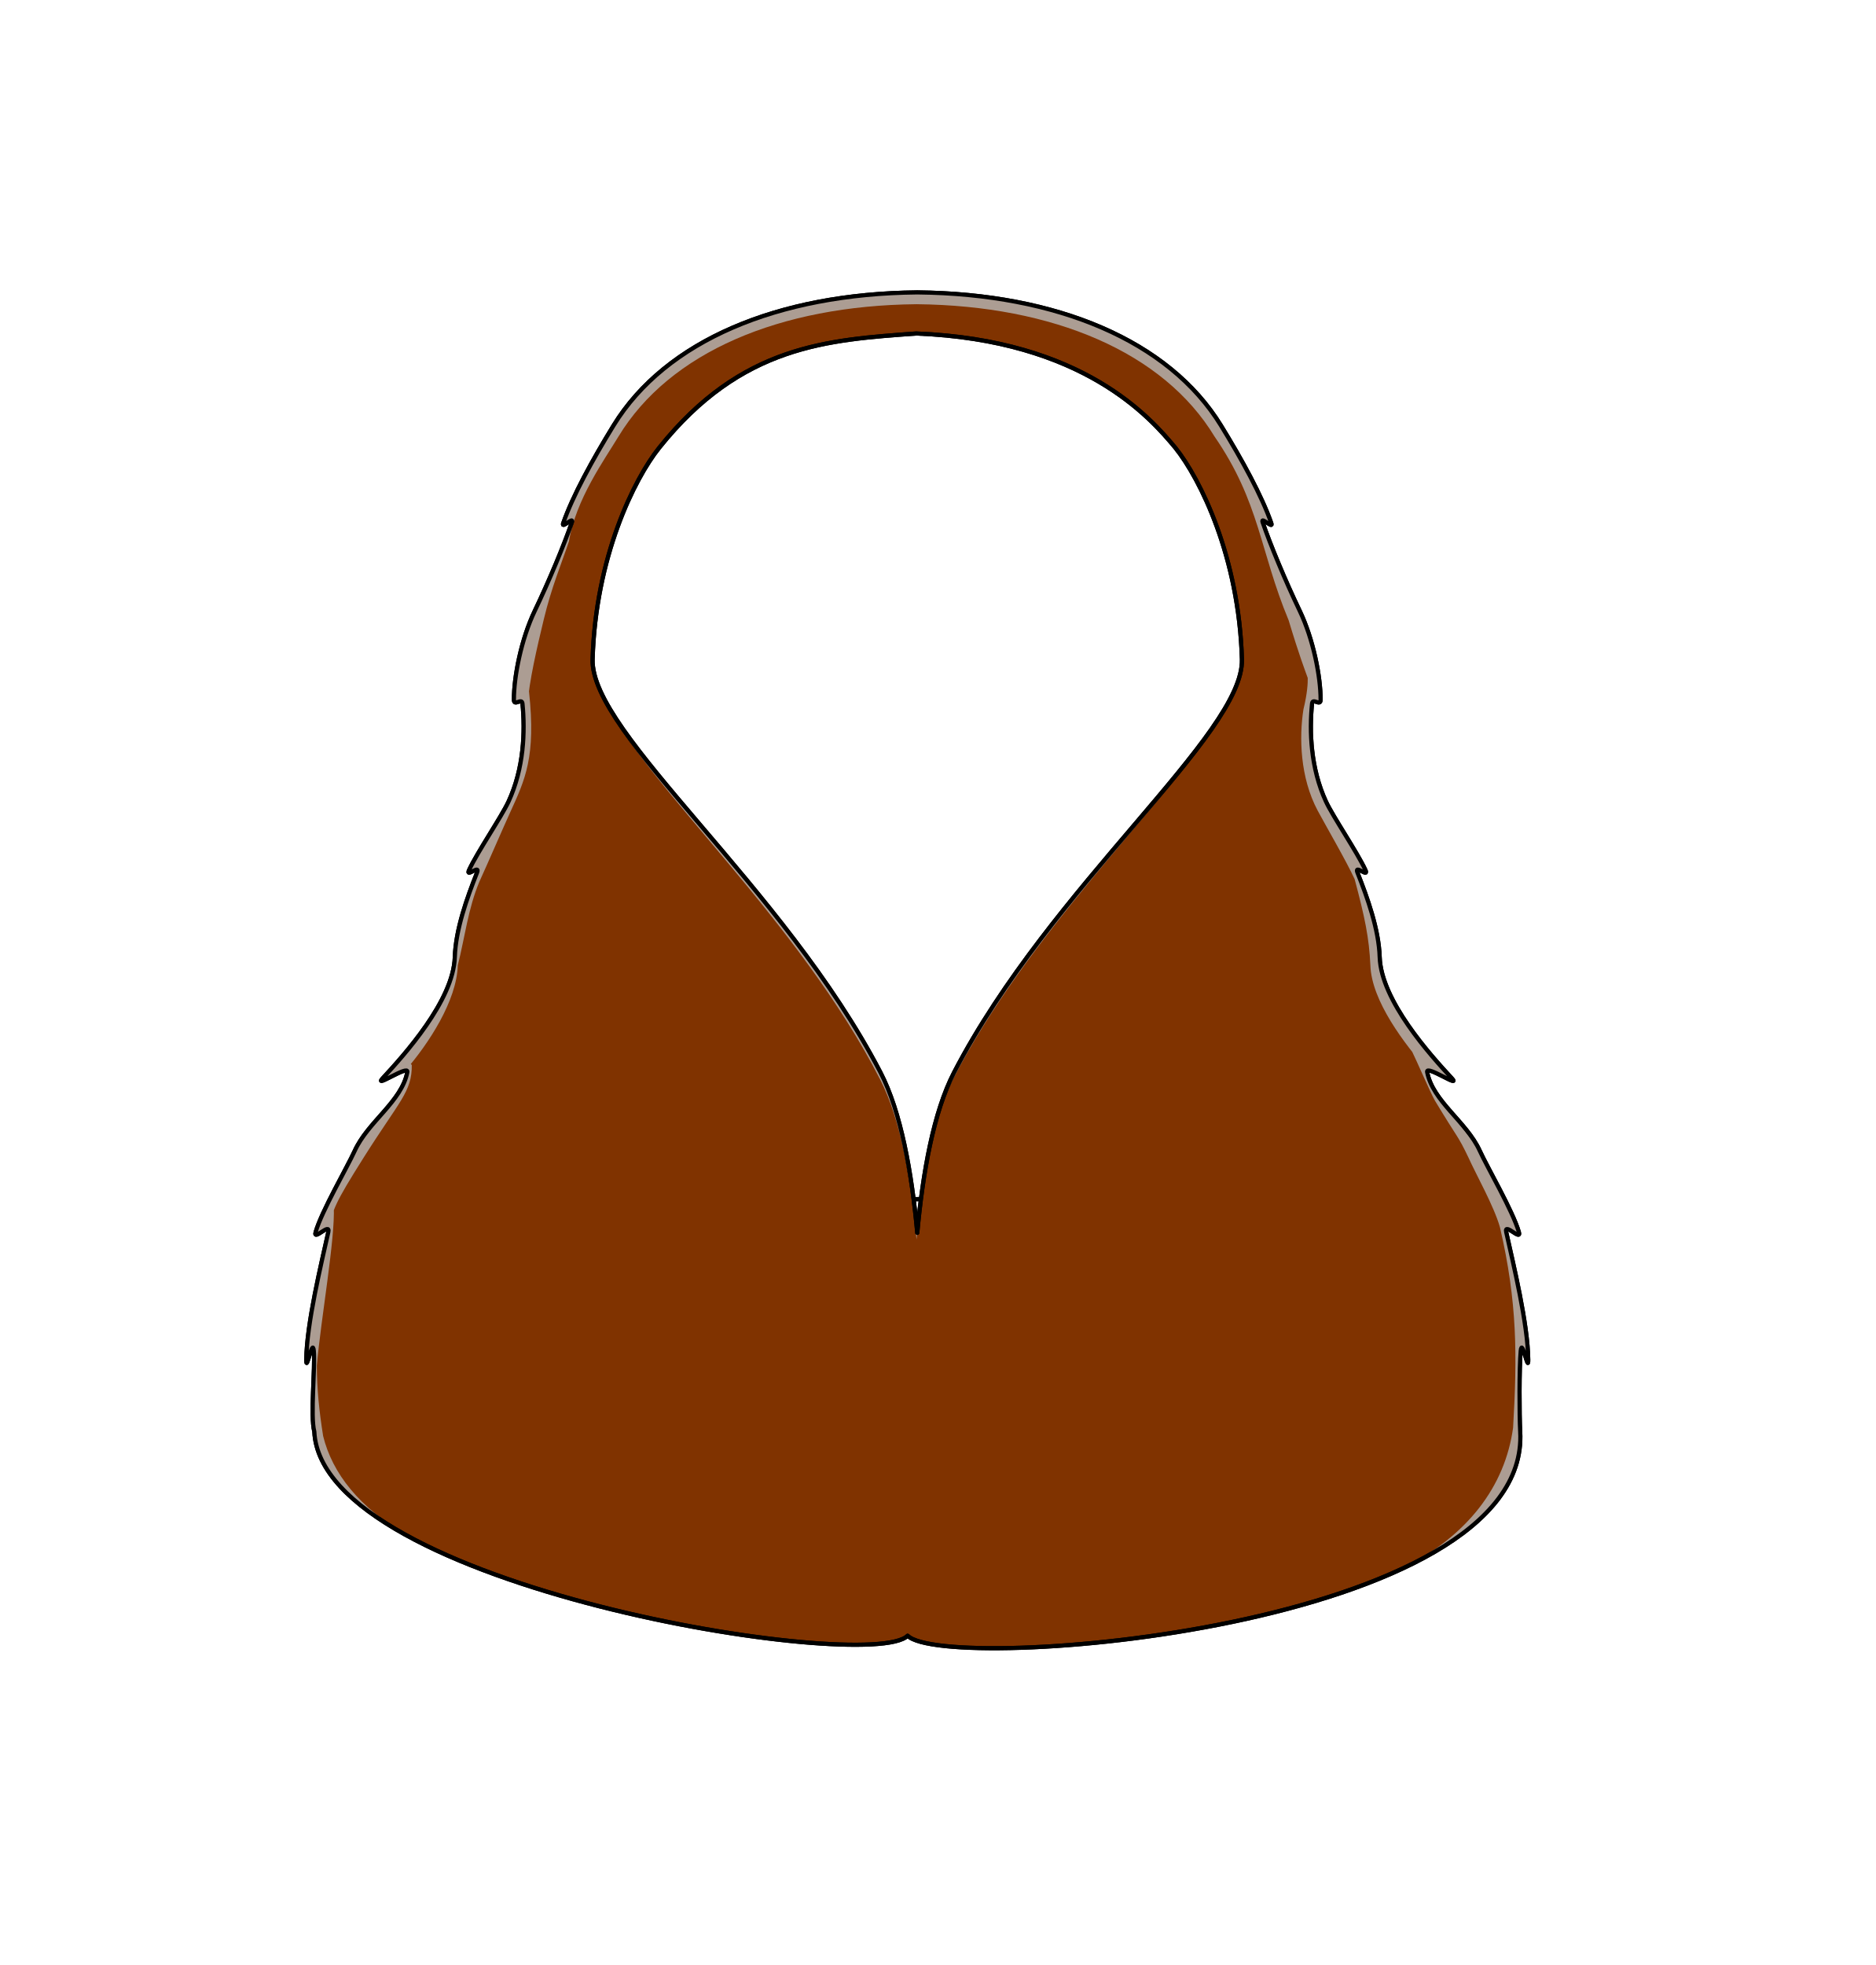
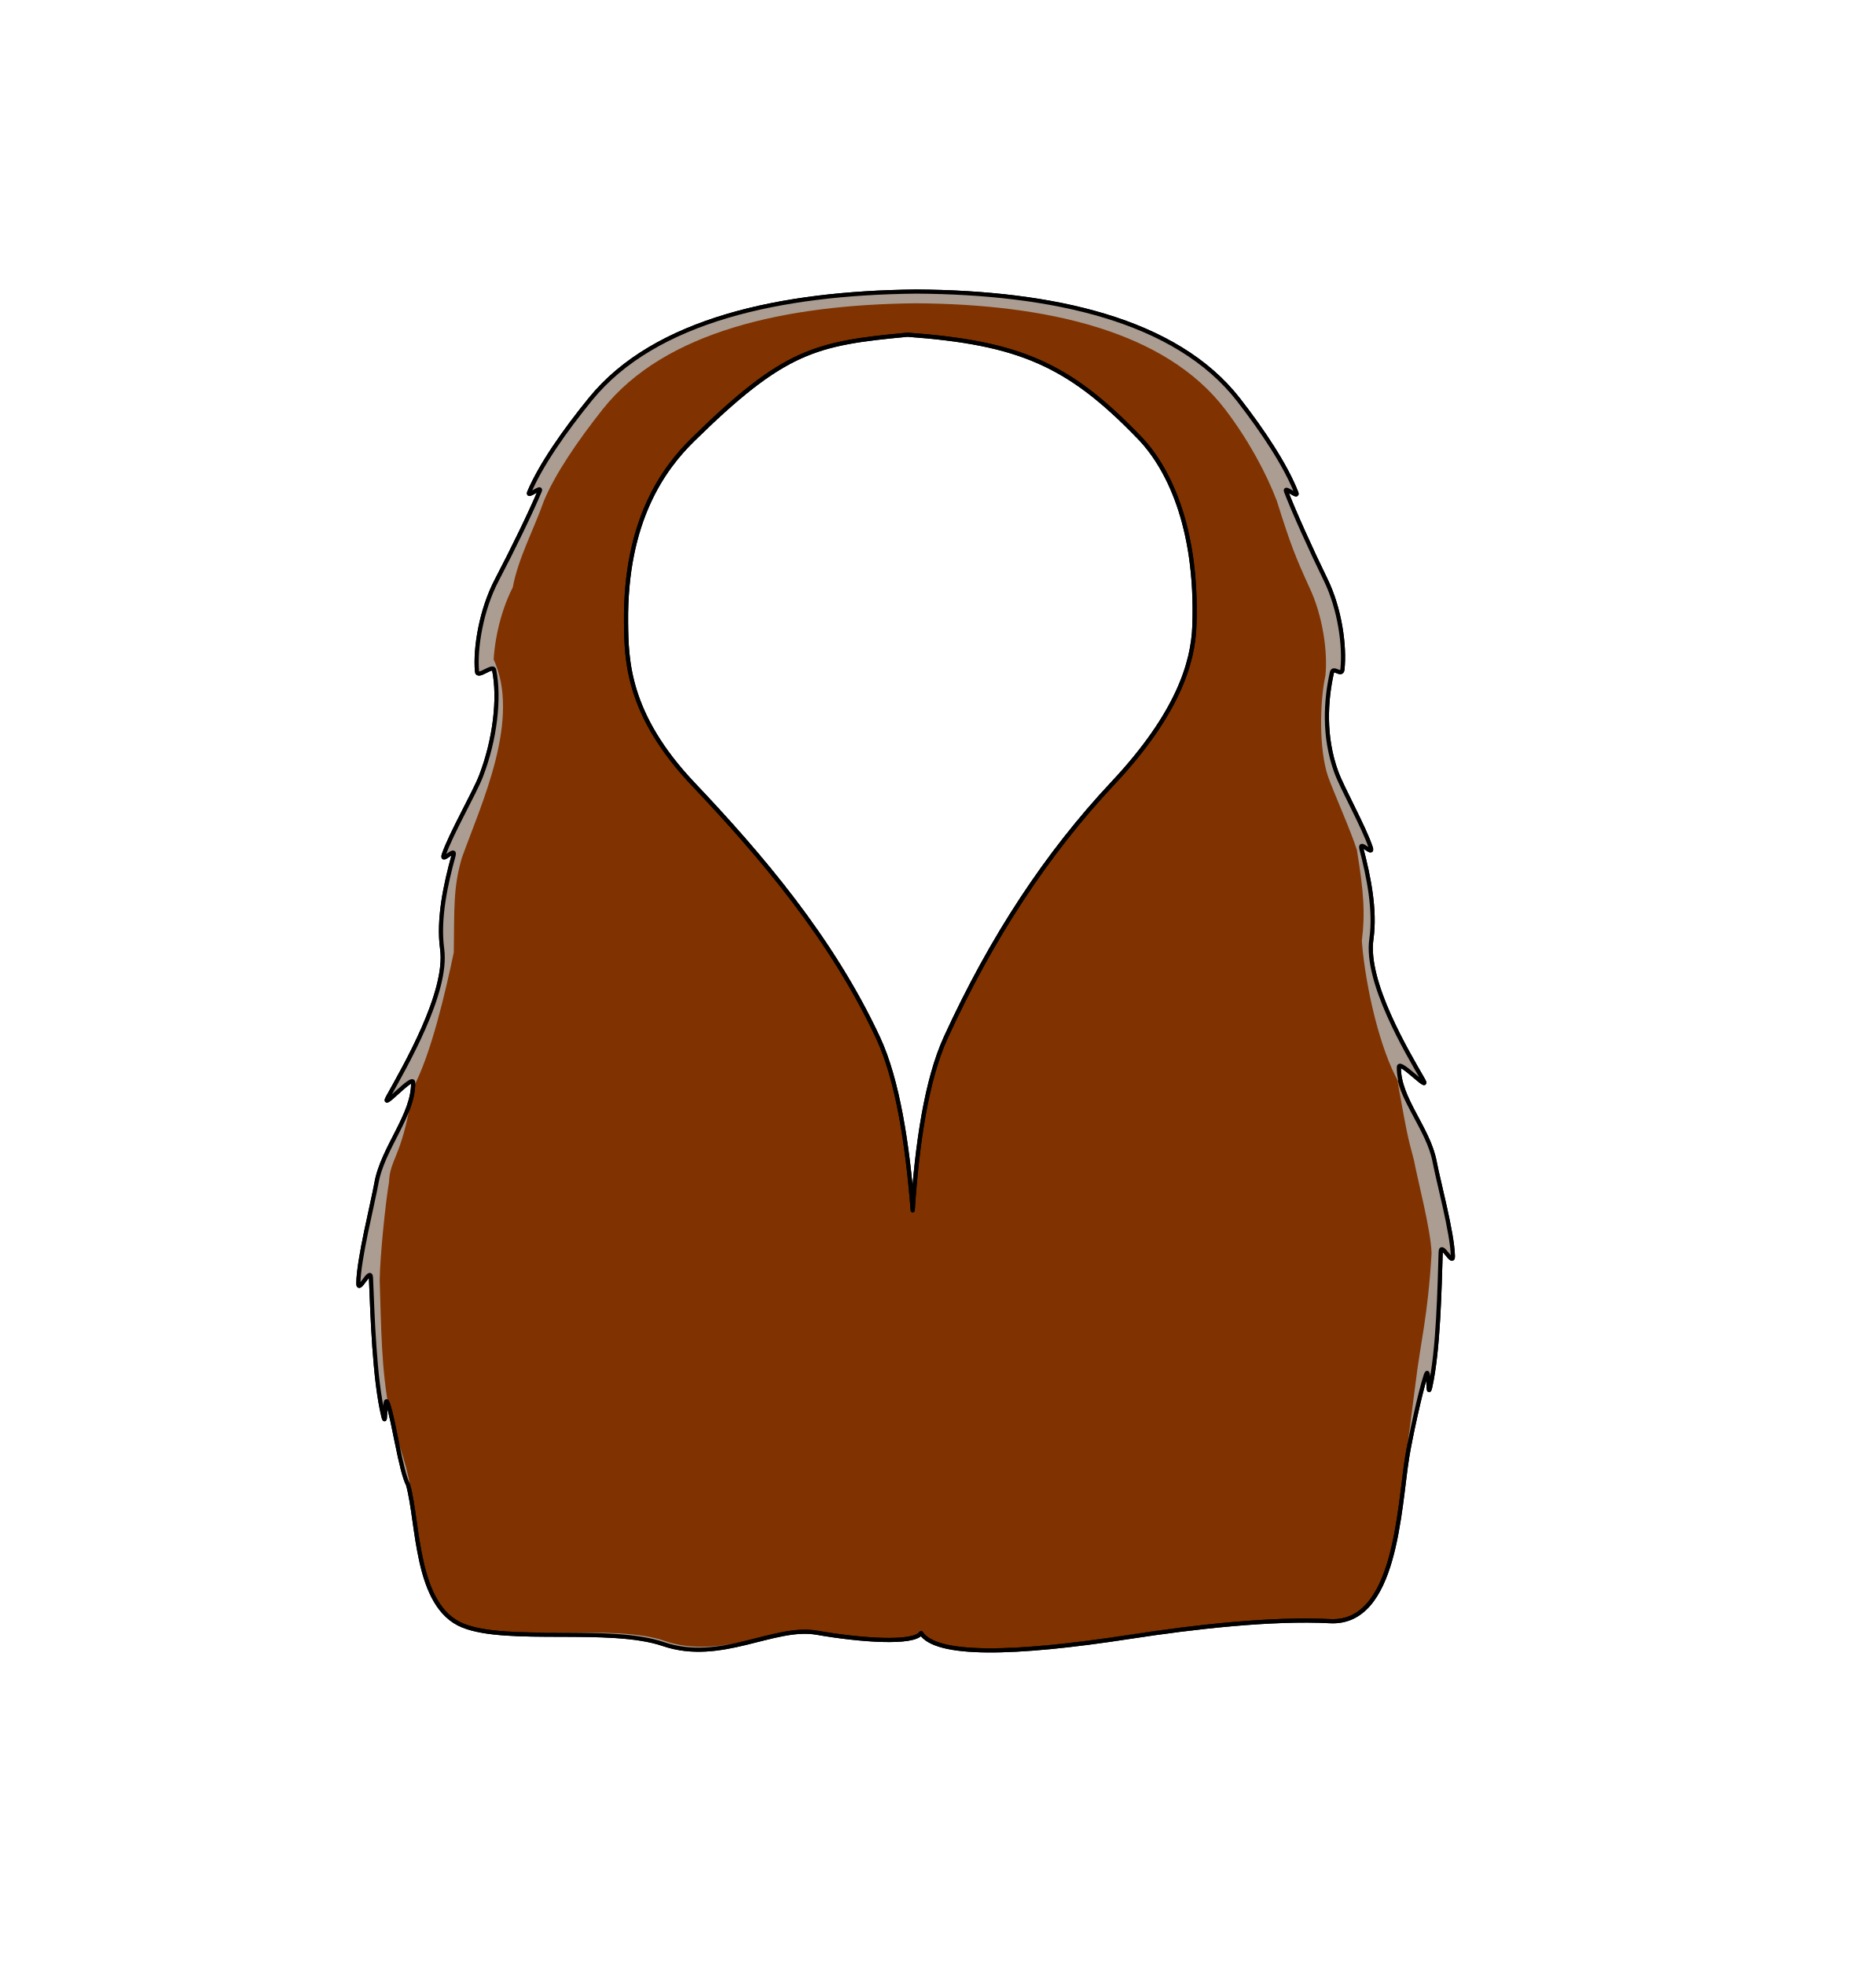
<svg xmlns="http://www.w3.org/2000/svg" width="840" height="880" viewBox="0 0 222.25 232.833" version="1.1" id="mySVG">
  <defs id="defs2">
    </defs>
  <g id="layer1">
-     <path id="path749" style="fill:none;stroke:#000000;stroke-width:0.529;stroke-linecap:round;stroke-linejoin:round;stroke-dasharray:none" d="m 148.271,84.278 c 0,7.983 0.721,21.47 -3.04,31.23 -2.229,5.784 -6.263,11.037 -11.087,14.932 -7.311,5.903 -16.269,11.658 -25.665,11.658 -9.396,0 -18.354,-5.755 -25.665,-11.658 -4.823,-3.894 -8.857,-9.147 -11.087,-14.932 -3.761,-9.759 -3.04,-23.247 -3.04,-31.23 0,-31.933 17.815,-46.178 39.791,-46.178 21.976,0 39.791,14.245 39.791,46.178 z" />
-     <path id="hair_long" style="fill:#803300;stroke:#000000;stroke-width:0.492;stroke-linecap:round;stroke-linejoin:round" d="m 108.644,34.644 v 0.002 c -16.44,0.169 -29.749,5.708 -35.928,15.76 -2.512,4.087 -4.843,8.345 -5.972,11.58 -0.273,0.782 1.298,-0.903 1.024,-0.101 -0.915,2.676 -2.687,6.932 -4.39,10.485 -1.612,3.364 -2.483,7.802 -2.479,10.532 10e-4,0.847 0.942,-0.274 1.015,0.463 0.33,3.313 0.174,7.664 -1.65,11.612 -0.822,1.78 -3.685,5.975 -4.672,8.105 -0.464,1.002 1.36,-0.749 0.938,0.315 -1.173,2.96 -2.528,6.713 -2.633,10.012 -0.165,5.173 -6.033,11.639 -8.535,14.343 -1.182,1.278 3.08,-1.631 2.912,-0.737 -0.655,3.5 -4.663,5.887 -6.239,9.351 -0.901,1.979 -3.905,7.117 -4.629,9.616 -0.332,1.144 1.77,-1.214 1.499,0.009 -0.832,3.75 -2.56,10.815 -2.611,15.125 -0.02,1.655 0.736,-2.703 0.891,-1.067 0.188,1.979 -0.434,7.724 0.063,9.584 0.858,18.379 65.76,28.746 70.309,24.186 4.549,4.56 73.884,-0.867 72.589,-24.186 -0.107,-1.922 -0.125,-7.605 0.062,-9.584 0.155,-1.636 0.911,2.722 0.891,1.067 -0.051,-4.31 -1.779,-11.375 -2.611,-15.125 -0.271,-1.223 1.83,1.135 1.499,-0.009 -0.724,-2.499 -3.728,-7.638 -4.629,-9.616 -1.577,-3.464 -5.585,-5.851 -6.24,-9.351 -0.167,-0.893 4.095,2.015 2.912,0.737 -2.502,-2.703 -8.37,-9.17 -8.535,-14.343 -0.105,-3.299 -1.46,-7.052 -2.633,-10.012 -0.422,-1.064 1.402,0.687 0.938,-0.315 -0.987,-2.131 -3.85,-6.326 -4.672,-8.105 -1.824,-3.949 -1.979,-8.299 -1.649,-11.612 0.073,-0.736 1.013,0.385 1.014,-0.463 0.004,-2.729 -0.866,-7.168 -2.479,-10.532 -1.703,-3.553 -3.475,-7.809 -4.39,-10.485 -0.274,-0.802 1.297,0.883 1.024,0.101 -1.129,-3.235 -3.459,-7.493 -5.971,-11.58 C 138.5,40.354 125.191,34.816 108.751,34.646 v -0.002 c -0.018,1.61e-4 -0.036,8.59e-4 -0.054,10e-4 -0.018,-1.73e-4 -0.036,-8.75e-4 -0.054,-10e-4 z m 30.639,18.417 c 2.966,3.708 7.539,12.961 7.887,25.058 0.255,8.871 -22.614,26.82 -34.106,48.947 -2.435,4.688 -3.721,11.894 -4.366,19.015 -0.645,-7.121 -1.931,-14.327 -4.366,-19.015 C 92.839,104.94 69.97,86.991 70.225,78.12 70.574,66.022 75.147,56.769 78.113,53.061 c 9.765,-12.208 19.991,-12.777 30.46,-13.545 19.797,0.781 27.749,9.98 30.71,13.545 z" />
-     <path id="hair_highlight" style="display:inline;fill:#ac9d93;fill-opacity:1;stroke:none;stroke-width:0.492;stroke-linecap:round;stroke-linejoin:round" d="m 108.644,34.644 v 0.002 c -16.44,0.169 -29.749,5.708 -35.928,15.76 -2.512,4.087 -4.843,8.345 -5.972,11.58 -0.273,0.782 1.298,-0.903 1.024,-0.101 -0.915,2.676 -2.687,6.932 -4.39,10.485 -1.612,3.364 -2.483,7.802 -2.479,10.532 7.52e-4,0.637 1.325,0.573 1.62,0.611 0.159,-2.72 1.145,-6.901 1.925,-10.142 0.915,-3.8 2.081,-6.562 2.979,-9.223 0.811,-4.985 4.192,-9.651 5.869,-12.429 6.064,-9.997 19.127,-15.505 35.262,-15.673 0.031,-0.003 0.075,-0.002 0.106,-0.002 v 0.002 c 16.135,0.168 29.198,5.676 35.262,15.673 5.378,7.797 5.36,13.554 8.784,21.779 2.525,8.391 2.658,6.775 2.787,9.797 0.131,-0.58 1,0.423 1,-0.392 0.004,-2.729 -0.866,-7.168 -2.479,-10.532 -1.703,-3.553 -3.475,-7.809 -4.39,-10.485 -0.274,-0.802 1.297,0.883 1.024,0.101 -1.129,-3.235 -3.459,-7.493 -5.971,-11.58 C 138.5,40.354 125.191,34.816 108.751,34.646 v -0.002 c -0.018,1.61e-4 -0.036,8.93e-4 -0.054,10e-4 -0.018,-1.73e-4 -0.036,-9.09e-4 -0.054,-10e-4 z M 72.008,83.529 c 4.695,9.681 22.622,25.516 32.315,44.425 2.39,4.662 3.652,11.829 4.285,18.91 0.025,-0.278 0.057,-0.556 0.084,-0.834 -0.647,-7.104 -1.931,-14.287 -4.36,-18.964 C 94.831,108.773 77.565,93.342 72.008,83.529 Z m -9.986,-0.344 c 0.204,3.163 -0.109,8.223 -1.757,11.792 -0.822,1.78 -3.685,5.975 -4.672,8.105 -0.464,1.002 1.36,-0.749 0.938,0.315 -1.173,2.96 -2.528,6.713 -2.633,10.012 -0.165,5.173 -6.033,11.639 -8.535,14.343 -0.985,1.065 1.803,-0.771 2.665,-0.898 2.754,-3.173 6.091,-8.248 6.224,-12.482 0.843,-3.347 1.213,-6.69 2.551,-9.89 0.969,-2.119 2.829,-6.418 3.636,-8.188 1.79,-3.927 3.083,-6.574 2.252,-14.334 -0.098,-0.401 -0.38,1.13 -0.669,1.224 z m 92.439,0.866 c -0.521,3.295 -0.412,8.064 1.682,11.991 0.915,1.716 3.415,6.009 4.384,8.128 1.205,4.514 1.72,6.965 1.865,10.203 0.134,4.239 4.048,9.319 6.803,12.491 0.537,-0.213 3.905,2.043 2.837,0.888 -2.502,-2.703 -8.37,-9.17 -8.535,-14.343 -0.105,-3.299 -1.46,-7.052 -2.633,-10.012 -0.422,-1.064 1.402,0.687 0.938,-0.315 -0.987,-2.131 -3.705,-6.4 -4.672,-8.105 -2.597,-4.58 -0.994,-16.561 -2.011,-14.309 -0.47,-1.482 0.291,-0.505 -0.658,3.383 z m -10.768,2.156 c -6.799,9.834 -21.954,24.155 -30.631,40.86 -2.16,4.158 -3.412,10.298 -4.119,16.602 0.708,-5.986 1.918,-11.755 3.948,-15.714 8.844,-17.254 24.551,-31.952 30.801,-41.747 z M 47.911,128.208 c -1.204,2.883 -4.484,5.102 -5.875,8.158 -0.901,1.979 -3.905,7.117 -4.629,9.616 -0.332,1.144 1.77,-1.214 1.499,0.009 -4.19e-4,0.002 -0.001,0.005 -0.002,0.007 0.479,-2.651 0.725,-3.339 4.233,-8.904 4.172,-6.617 5.697,-7.734 5.66,-10.901 -1.077,-1.101 -0.449,-0.701 -0.886,2.014 z m 122.139,2.221 c 2.812,4.68 2.637,3.952 3.985,6.774 0.884,1.968 2.993,5.7 3.704,8.186 2.085,8.933 2.056,15.252 1.566,23.778 -0.969,7.028 -5.442,12.853 -13.216,16.748 8.564,-3.98 14.443,-9.337 14.057,-16.281 -0.107,-1.922 -0.125,-7.605 0.062,-9.584 0.155,-1.636 0.911,2.722 0.891,1.067 -0.051,-4.31 -1.779,-11.375 -2.611,-15.125 -0.271,-1.223 1.83,1.135 1.499,-0.009 -0.724,-2.499 -3.361,-7.85 -4.629,-9.616 -1.838,-2.561 -5.393,-6.687 -6.402,-9.084 -0.116,-0.276 0.347,-0.625 0.267,-0.838 -0.076,-0.201 -2.473,-2.789 -2.116,-2.334 0.95,1.954 2.362,5.289 2.942,6.319 z M 39.552,142.992 c -0.047,-0.942 -0.545,3.057 -0.775,2.965 0.237,1.351 -2.436,11.199 -2.483,15.159 -0.02,1.655 0.736,-2.703 0.891,-1.067 0.188,1.979 -0.434,7.724 0.063,9.584 0.219,4.692 4.616,8.86 11.113,12.393 -5.808,-3.386 -8.98,-7.457 -10.069,-11.867 -0.486,-3.086 -0.73,-5.503 -0.746,-8.344 0.475,-5.53 2.195,-15.073 2.006,-18.823 z" />
-     <path id="path22698" style="fill:none;stroke:#000000;stroke-width:0.492;stroke-linecap:round;stroke-linejoin:round" d="m 108.644,34.644 v 0.002 c -16.44,0.169 -29.749,5.708 -35.928,15.76 -2.512,4.087 -4.843,8.345 -5.972,11.58 -0.273,0.782 1.298,-0.903 1.024,-0.101 -0.915,2.676 -2.687,6.932 -4.39,10.485 -1.612,3.364 -2.483,7.802 -2.479,10.532 10e-4,0.847 0.942,-0.274 1.015,0.463 0.33,3.313 0.174,7.664 -1.65,11.612 -0.822,1.78 -3.685,5.975 -4.672,8.105 -0.464,1.002 1.36,-0.749 0.938,0.315 -1.173,2.96 -2.528,6.713 -2.633,10.012 -0.165,5.173 -6.033,11.639 -8.535,14.343 -1.182,1.278 3.08,-1.631 2.912,-0.737 -0.655,3.5 -4.663,5.887 -6.239,9.351 -0.901,1.979 -3.905,7.117 -4.629,9.616 -0.332,1.144 1.77,-1.214 1.499,0.009 -0.832,3.75 -2.56,10.815 -2.611,15.125 -0.02,1.655 0.736,-2.703 0.891,-1.067 0.188,1.979 -0.434,7.724 0.063,9.584 0.858,18.379 65.76,28.746 70.309,24.186 4.549,4.56 73.884,-0.867 72.589,-24.186 -0.107,-1.922 -0.125,-7.605 0.062,-9.584 0.155,-1.636 0.911,2.722 0.891,1.067 -0.051,-4.31 -1.779,-11.375 -2.611,-15.125 -0.271,-1.223 1.83,1.135 1.499,-0.009 -0.724,-2.499 -3.728,-7.638 -4.629,-9.616 -1.577,-3.464 -5.585,-5.851 -6.24,-9.351 -0.167,-0.893 4.095,2.015 2.912,0.737 -2.502,-2.703 -8.37,-9.17 -8.535,-14.343 -0.105,-3.299 -1.46,-7.052 -2.633,-10.012 -0.422,-1.064 1.402,0.687 0.938,-0.315 -0.987,-2.131 -3.85,-6.326 -4.672,-8.105 -1.824,-3.949 -1.979,-8.299 -1.649,-11.612 0.073,-0.736 1.013,0.385 1.014,-0.463 0.004,-2.729 -0.866,-7.168 -2.479,-10.532 -1.703,-3.553 -3.475,-7.809 -4.39,-10.485 -0.274,-0.802 1.297,0.883 1.024,0.101 -1.129,-3.235 -3.459,-7.493 -5.971,-11.58 C 138.5,40.354 125.191,34.816 108.751,34.646 v -0.002 c -0.018,1.61e-4 -0.036,8.59e-4 -0.054,10e-4 -0.018,-1.73e-4 -0.036,-8.75e-4 -0.054,-10e-4 z m 30.639,18.417 c 2.966,3.708 7.539,12.961 7.887,25.058 0.255,8.871 -22.614,26.82 -34.106,48.947 -2.435,4.688 -3.721,11.894 -4.366,19.015 -0.645,-7.121 -1.931,-14.327 -4.366,-19.015 C 92.839,104.94 69.97,86.991 70.225,78.12 70.574,66.022 75.147,56.769 78.113,53.061 c 9.765,-12.208 19.991,-12.777 30.46,-13.545 19.797,0.781 27.749,9.98 30.71,13.545 z" />
+     <path id="hair_long" style="display:inline;fill:#803300;stroke:#000000;stroke-width:0.492;stroke-linecap:round;stroke-linejoin:round" d="m 108.515,34.546 1e-5,0.002 c -15.977,0.165 -30.898,3.347 -38.542,12.738 -3.078,3.781 -5.893,7.814 -7.26,11.037 -0.325,0.767 1.572,-0.92 1.247,-0.137 -1.013,2.436 -3.237,7.011 -5.086,10.536 -1.849,3.525 -2.59,8.044 -2.35,10.847 0.073,0.858 1.885,-0.907 2.034,-0.171 0.673,3.311 0.112,8.253 -1.57,12.594 -0.76,1.961 -3.566,6.835 -4.392,9.267 -0.388,1.144 1.476,-1.066 1.146,0.128 -0.929,3.363 -1.836,7.516 -1.348,11.044 0.713,5.161 -4.439,14.004 -6.417,17.569 -0.974,1.756 2.96,-2.734 2.98,-1.746 0.08,3.869 -3.611,7.745 -4.356,11.956 -0.426,2.405 -2.104,8.973 -2.135,11.843 -0.014,1.314 1.436,-2.016 1.494,-0.652 0.184,4.303 0.4,11.984 1.468,16.404 0.402,1.663 -0.002,-3.018 0.554,-1.439 0.673,1.911 1.503,7.893 2.375,9.561 1.272,4.565 0.846,14.408 6.499,16.687 5.288,2.132 17.427,0.037 23.747,2.19 6.831,2.327 13.111,-2.233 18.192,-1.344 5.064,0.886 11.499,1.372 12.353,0.04 1.777,2.734 10.84,2.594 24.782,0.442 7.479,-1.154 16.781,-2.212 23.68,-1.85 7.818,0.41 8.162,-13.308 9.141,-19.423 0.342,-2.133 1.506,-7.563 2.183,-9.654 0.519,-1.601 0.18,2.995 0.55,1.33 0.981,-4.422 1.105,-11.85 1.238,-15.99 0.042,-1.316 1.474,1.745 1.447,0.488 -0.059,-2.746 -1.734,-8.901 -2.16,-11.179 -0.746,-3.988 -4.309,-7.499 -4.238,-11.237 0.018,-0.954 3.807,3.153 2.866,1.521 -1.913,-3.322 -6.856,-11.598 -6.125,-16.677 0.494,-3.43 -0.333,-7.437 -1.18,-10.683 -0.301,-1.154 1.463,0.953 1.105,-0.15 -0.761,-2.343 -3.384,-7.042 -4.081,-8.947 -1.545,-4.22 -1.253,-8.568 -0.519,-11.821 0.163,-0.722 1.15,0.505 1.242,-0.336 0.302,-2.746 -0.294,-7.182 -1.995,-10.656 -1.697,-3.465 -3.753,-8.022 -4.68,-10.438 -0.299,-0.778 1.513,0.905 1.214,0.142 -1.253,-3.205 -3.91,-7.235 -6.87,-11.037 -7.394,-9.498 -22.108,-12.691 -38.125,-12.798 v -0.002 c -0.019,1.79e-4 -0.035,7.66e-4 -0.054,9.45e-4 -0.018,-1.12e-4 -0.036,-6.73e-4 -0.054,-7.48e-4 v 2.9e-5 h -1e-5 v -2.9e-5 z m 26.432,17.231 c 3.336,3.402 7.006,10.439 6.589,22.383 -0.151,4.329 -1.921,10.394 -9.666,18.651 -7.847,8.366 -14.365,18.275 -19.793,30.124 -2.29,4.998 -3.408,12.663 -3.921,20.479 -0.606,-7.792 -1.783,-15.466 -4.091,-20.418 C 98.556,111.171 90.105,101.308 82.14,92.903 74.298,84.626 74.235,78.175 74.188,73.748 74.063,61.68 78.668,55.479 82.083,52.125 92.938,41.461 96.631,40.684 107.544,39.661 c 13.255,0.965 19.081,3.496 27.403,12.116 z" />
+     <path id="hair_highlight" style="display:inline;fill:#ac9d93;stroke:none;stroke-width:0.492;stroke-linecap:round;stroke-linejoin:round" d="m 108.623,34.545 c -0.019,1.79e-4 -0.035,8.55e-4 -0.054,10e-4 -0.018,-1.12e-4 -0.036,-4.42e-4 -0.054,-5.17e-4 v 0.002 c -15.977,0.165 -30.897,3.347 -38.542,12.738 -3.078,3.781 -5.893,7.814 -7.26,11.038 -0.325,0.767 1.572,-0.92 1.247,-0.137 -1.013,2.436 -3.237,7.011 -5.087,10.536 -1.849,3.525 -2.59,8.044 -2.349,10.847 0.066,0.773 1.536,-0.575 1.939,-0.316 -0.009,-2.756 0.727,-6.584 2.298,-9.652 0.642,-3.449 2.481,-6.822 3.69,-10.245 1.313,-3.175 4.019,-7.148 6.977,-10.873 7.347,-9.251 21.686,-12.385 37.041,-12.548 v -0.002 c 0.017,7.3e-5 0.035,9.23e-4 0.052,10e-4 0.018,-1.76e-4 0.034,-8.57e-4 0.052,-10e-4 v 0.002 c 15.393,0.105 29.533,3.251 36.639,12.608 2.845,3.746 4.891,7.652 6.096,10.809 1.669,5.316 2.241,6.699 3.838,10.206 1.635,3.421 2.208,7.792 1.917,10.498 -0.678,3.131 -0.78,8.752 0.319,11.975 0.67,1.877 2.684,6.379 3.415,8.687 0.805,4.926 0.996,7.486 0.579,10.798 0.486,5.863 2.252,12.95 4.301,16.587 -0.024,-0.241 0.091,-1.433 0.095,-1.677 0.018,-0.954 3.806,3.153 2.866,1.52 -1.913,-3.322 -6.856,-11.598 -6.125,-16.677 0.494,-3.43 -0.332,-7.436 -1.18,-10.683 -0.301,-1.154 1.463,0.952 1.105,-0.15 -0.761,-2.343 -3.384,-7.042 -4.081,-8.947 -1.545,-4.22 -1.253,-8.568 -0.519,-11.82 0.163,-0.722 1.15,0.506 1.242,-0.336 0.302,-2.746 -0.295,-7.183 -1.996,-10.656 -1.697,-3.465 -3.753,-8.022 -4.68,-10.439 -0.299,-0.778 1.513,0.906 1.214,0.143 -1.253,-3.205 -3.91,-7.235 -6.87,-11.038 C 139.354,37.847 124.64,34.654 108.623,34.547 Z M 58.394,77.91 c -0.382,0.013 0.712,2.61 0.336,2.61 0.366,3.245 -0.24,7.596 -1.742,11.471 -0.76,1.961 -3.566,6.835 -4.391,9.267 -0.388,1.144 1.476,-1.067 1.146,0.128 -0.929,3.363 -1.836,7.516 -1.348,11.044 0.713,5.161 -4.439,14.004 -6.417,17.569 -0.974,1.756 2.96,-2.734 2.98,-1.746 0.005,0.225 -0.006,0.449 -0.025,0.674 2.155,-3.961 3.887,-11.549 4.842,-16.078 0.071,-5.205 -0.079,-7.675 0.954,-11.196 2.258,-6.325 7.153,-16.581 3.665,-23.743 z M 167.567,137.517 c 0.409,2.244 2.019,8.307 2.076,11.013 -0.431,7.423 -1.339,10.672 -1.884,15.271 -1.022,7.998 -0.656,4.906 -1.106,8.516 -0.941,6.024 -1.271,20.172 -8.785,19.768 -6.629,-0.357 -16.266,0.432 -23.454,1.569 -13.399,2.12 -23.756,2.512 -25.463,-0.182 -0.821,1.312 -7.005,0.77 -11.872,-0.103 -4.883,-0.875 -11.742,3.363 -18.306,1.071 -6.074,-2.121 -18.816,0.132 -23.898,-1.968 -5.433,-2.245 -5.087,-12.069 -6.309,-16.566 -0.46,-2.79 -1.677,-5.705 -2.371,-8.445 -1.029,-5.06 -1.03,-10.515 -1.2,-15.772 0.029,-2.827 0.693,-9.234 1.102,-11.604 0.104,-2.789 1.498,-2.949 2.654,-10.072 -0.772,3.29 -3.515,6.621 -4.147,10.193 -0.426,2.405 -2.104,8.973 -2.135,11.843 -0.014,1.314 1.436,-2.016 1.494,-0.652 0.184,4.303 0.4,11.984 1.468,16.404 0.402,1.663 -0.002,-3.019 0.554,-1.439 0.673,1.911 1.503,7.893 2.375,9.562 1.272,4.565 0.847,14.408 6.499,16.687 5.288,2.132 17.427,0.037 23.747,2.19 6.831,2.327 13.11,-2.233 18.191,-1.344 5.064,0.886 11.499,1.372 12.353,0.04 1.777,2.734 10.841,2.593 24.782,0.441 7.479,-1.154 16.781,-2.212 23.68,-1.85 7.818,0.41 8.162,-13.308 9.141,-19.423 0.342,-2.133 1.506,-7.563 2.183,-9.654 0.519,-1.601 0.18,2.995 0.549,1.33 0.981,-4.422 1.105,-11.849 1.238,-15.99 0.042,-1.316 1.474,1.745 1.446,0.488 -0.059,-2.746 -1.734,-8.901 -2.16,-11.179 -0.635,-3.397 -3.688,-6.512 -4.424,-9.652 1.433,7.995 1.349,6.959 1.981,9.506 z m -59.769,2.039 c 0.122,1.2 0.234,2.409 0.327,3.625 0.002,-0.025 0.004,-0.051 0.006,-0.076 -0.095,-1.191 -0.208,-2.374 -0.332,-3.549 z" />
+     <path id="path2261" style="fill:none;stroke:#000000;stroke-width:0.492;stroke-linecap:round;stroke-linejoin:round" d="m 108.515,34.546 1e-5,0.002 c -15.977,0.165 -30.898,3.347 -38.542,12.738 -3.078,3.781 -5.893,7.814 -7.26,11.037 -0.325,0.767 1.572,-0.92 1.247,-0.137 -1.013,2.436 -3.237,7.011 -5.086,10.536 -1.849,3.525 -2.59,8.044 -2.35,10.847 0.073,0.858 1.885,-0.907 2.034,-0.171 0.673,3.311 0.112,8.253 -1.57,12.594 -0.76,1.961 -3.566,6.835 -4.392,9.267 -0.388,1.144 1.476,-1.066 1.146,0.128 -0.929,3.363 -1.836,7.516 -1.348,11.044 0.713,5.161 -4.439,14.004 -6.417,17.569 -0.974,1.756 2.96,-2.734 2.98,-1.746 0.08,3.869 -3.611,7.745 -4.356,11.956 -0.426,2.405 -2.104,8.973 -2.135,11.843 -0.014,1.314 1.436,-2.016 1.494,-0.652 0.184,4.303 0.4,11.984 1.468,16.404 0.402,1.663 -0.002,-3.018 0.554,-1.439 0.673,1.911 1.503,7.893 2.375,9.561 1.272,4.565 0.846,14.408 6.499,16.687 5.288,2.132 17.427,0.037 23.747,2.19 6.831,2.327 13.111,-2.233 18.192,-1.344 5.064,0.886 11.499,1.372 12.353,0.04 1.777,2.734 10.84,2.594 24.782,0.442 7.479,-1.154 16.781,-2.212 23.68,-1.85 7.818,0.41 8.162,-13.308 9.141,-19.423 0.342,-2.133 1.506,-7.563 2.183,-9.654 0.519,-1.601 0.18,2.995 0.55,1.33 0.981,-4.422 1.105,-11.85 1.238,-15.99 0.042,-1.316 1.474,1.745 1.447,0.488 -0.059,-2.746 -1.734,-8.901 -2.16,-11.179 -0.746,-3.988 -4.309,-7.499 -4.238,-11.237 0.018,-0.954 3.807,3.153 2.866,1.521 -1.913,-3.322 -6.856,-11.598 -6.125,-16.677 0.494,-3.43 -0.333,-7.437 -1.18,-10.683 -0.301,-1.154 1.463,0.953 1.105,-0.15 -0.761,-2.343 -3.384,-7.042 -4.081,-8.947 -1.545,-4.22 -1.253,-8.568 -0.519,-11.821 0.163,-0.722 1.15,0.505 1.242,-0.336 0.302,-2.746 -0.294,-7.182 -1.995,-10.656 -1.697,-3.465 -3.753,-8.022 -4.68,-10.438 -0.299,-0.778 1.513,0.905 1.214,0.142 -1.253,-3.205 -3.91,-7.235 -6.87,-11.037 -7.394,-9.498 -22.108,-12.691 -38.125,-12.798 v -0.002 c -0.019,1.79e-4 -0.035,7.66e-4 -0.054,9.45e-4 -0.018,-1.12e-4 -0.036,-6.73e-4 -0.054,-7.48e-4 v 2.9e-5 h -1e-5 v -2.9e-5 z m 26.432,17.231 c 3.336,3.402 7.006,10.439 6.589,22.383 -0.151,4.329 -1.921,10.394 -9.666,18.651 -7.847,8.366 -14.365,18.275 -19.793,30.124 -2.29,4.998 -3.408,12.663 -3.921,20.479 -0.606,-7.792 -1.783,-15.466 -4.091,-20.418 C 98.556,111.171 90.105,101.308 82.14,92.903 74.298,84.626 74.235,78.175 74.188,73.748 74.063,61.68 78.668,55.479 82.083,52.125 92.938,41.461 96.631,40.684 107.544,39.661 c 13.255,0.965 19.081,3.496 27.403,12.116 z" />
  </g>
</svg>
